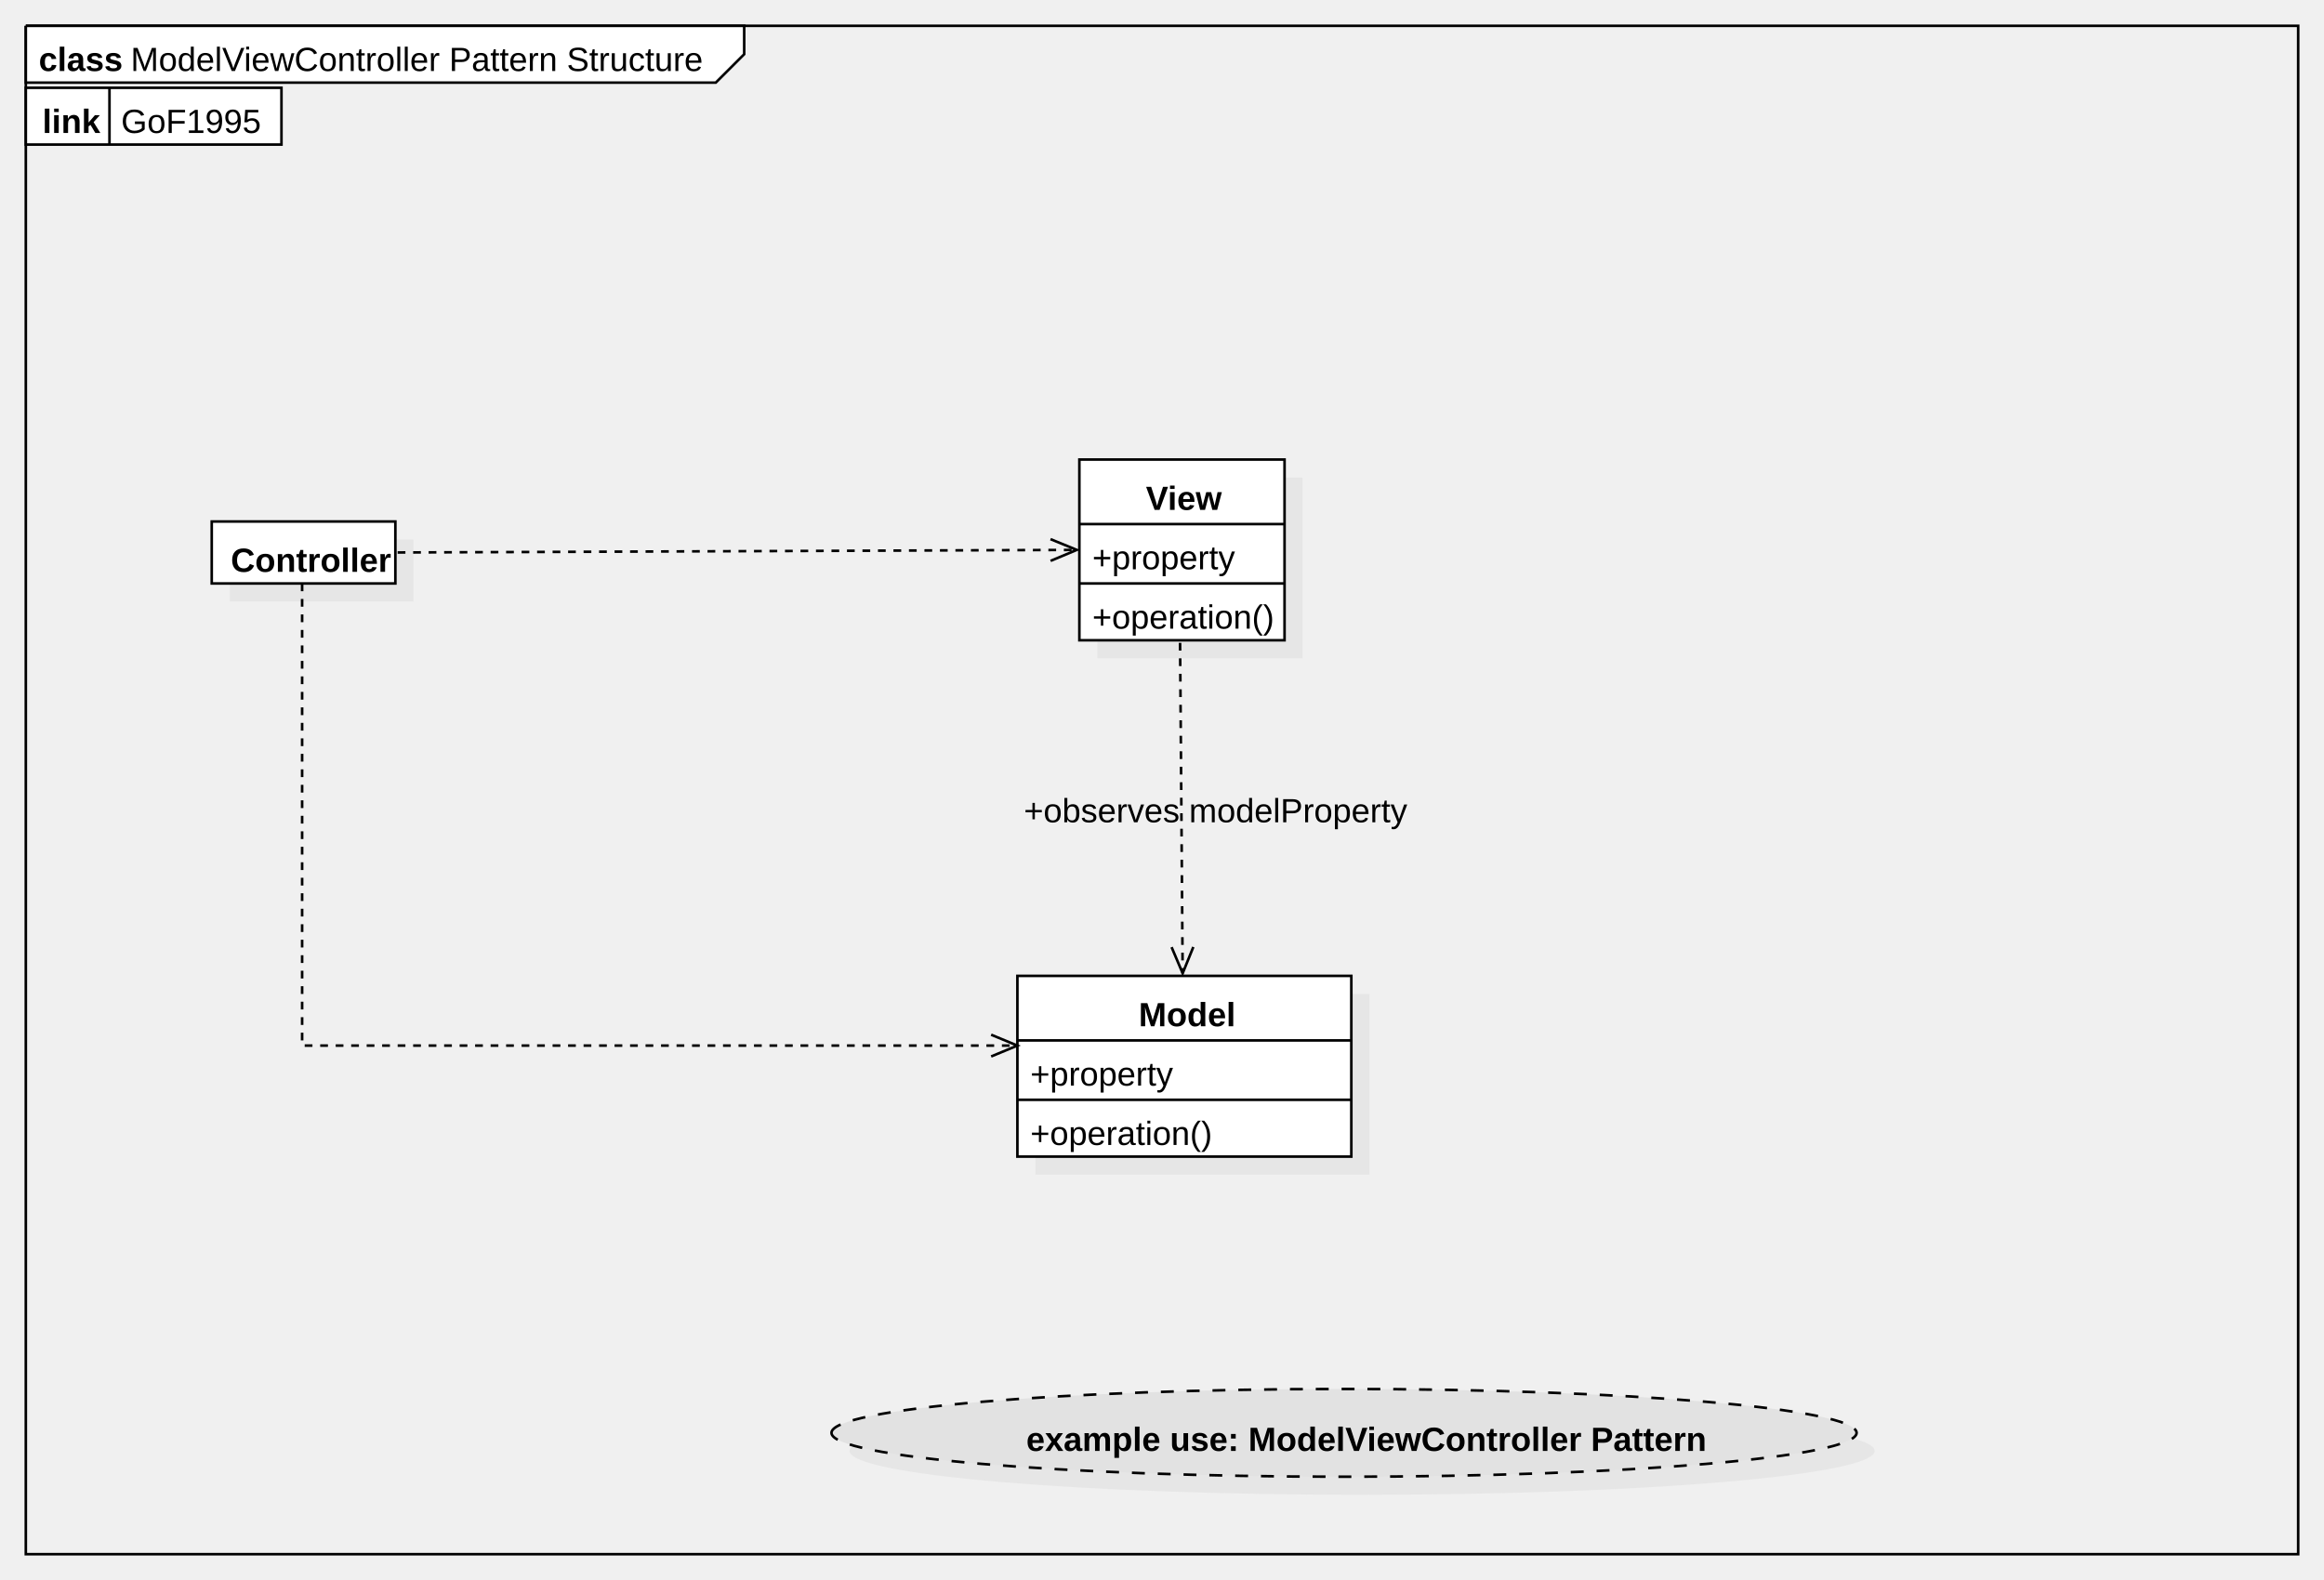
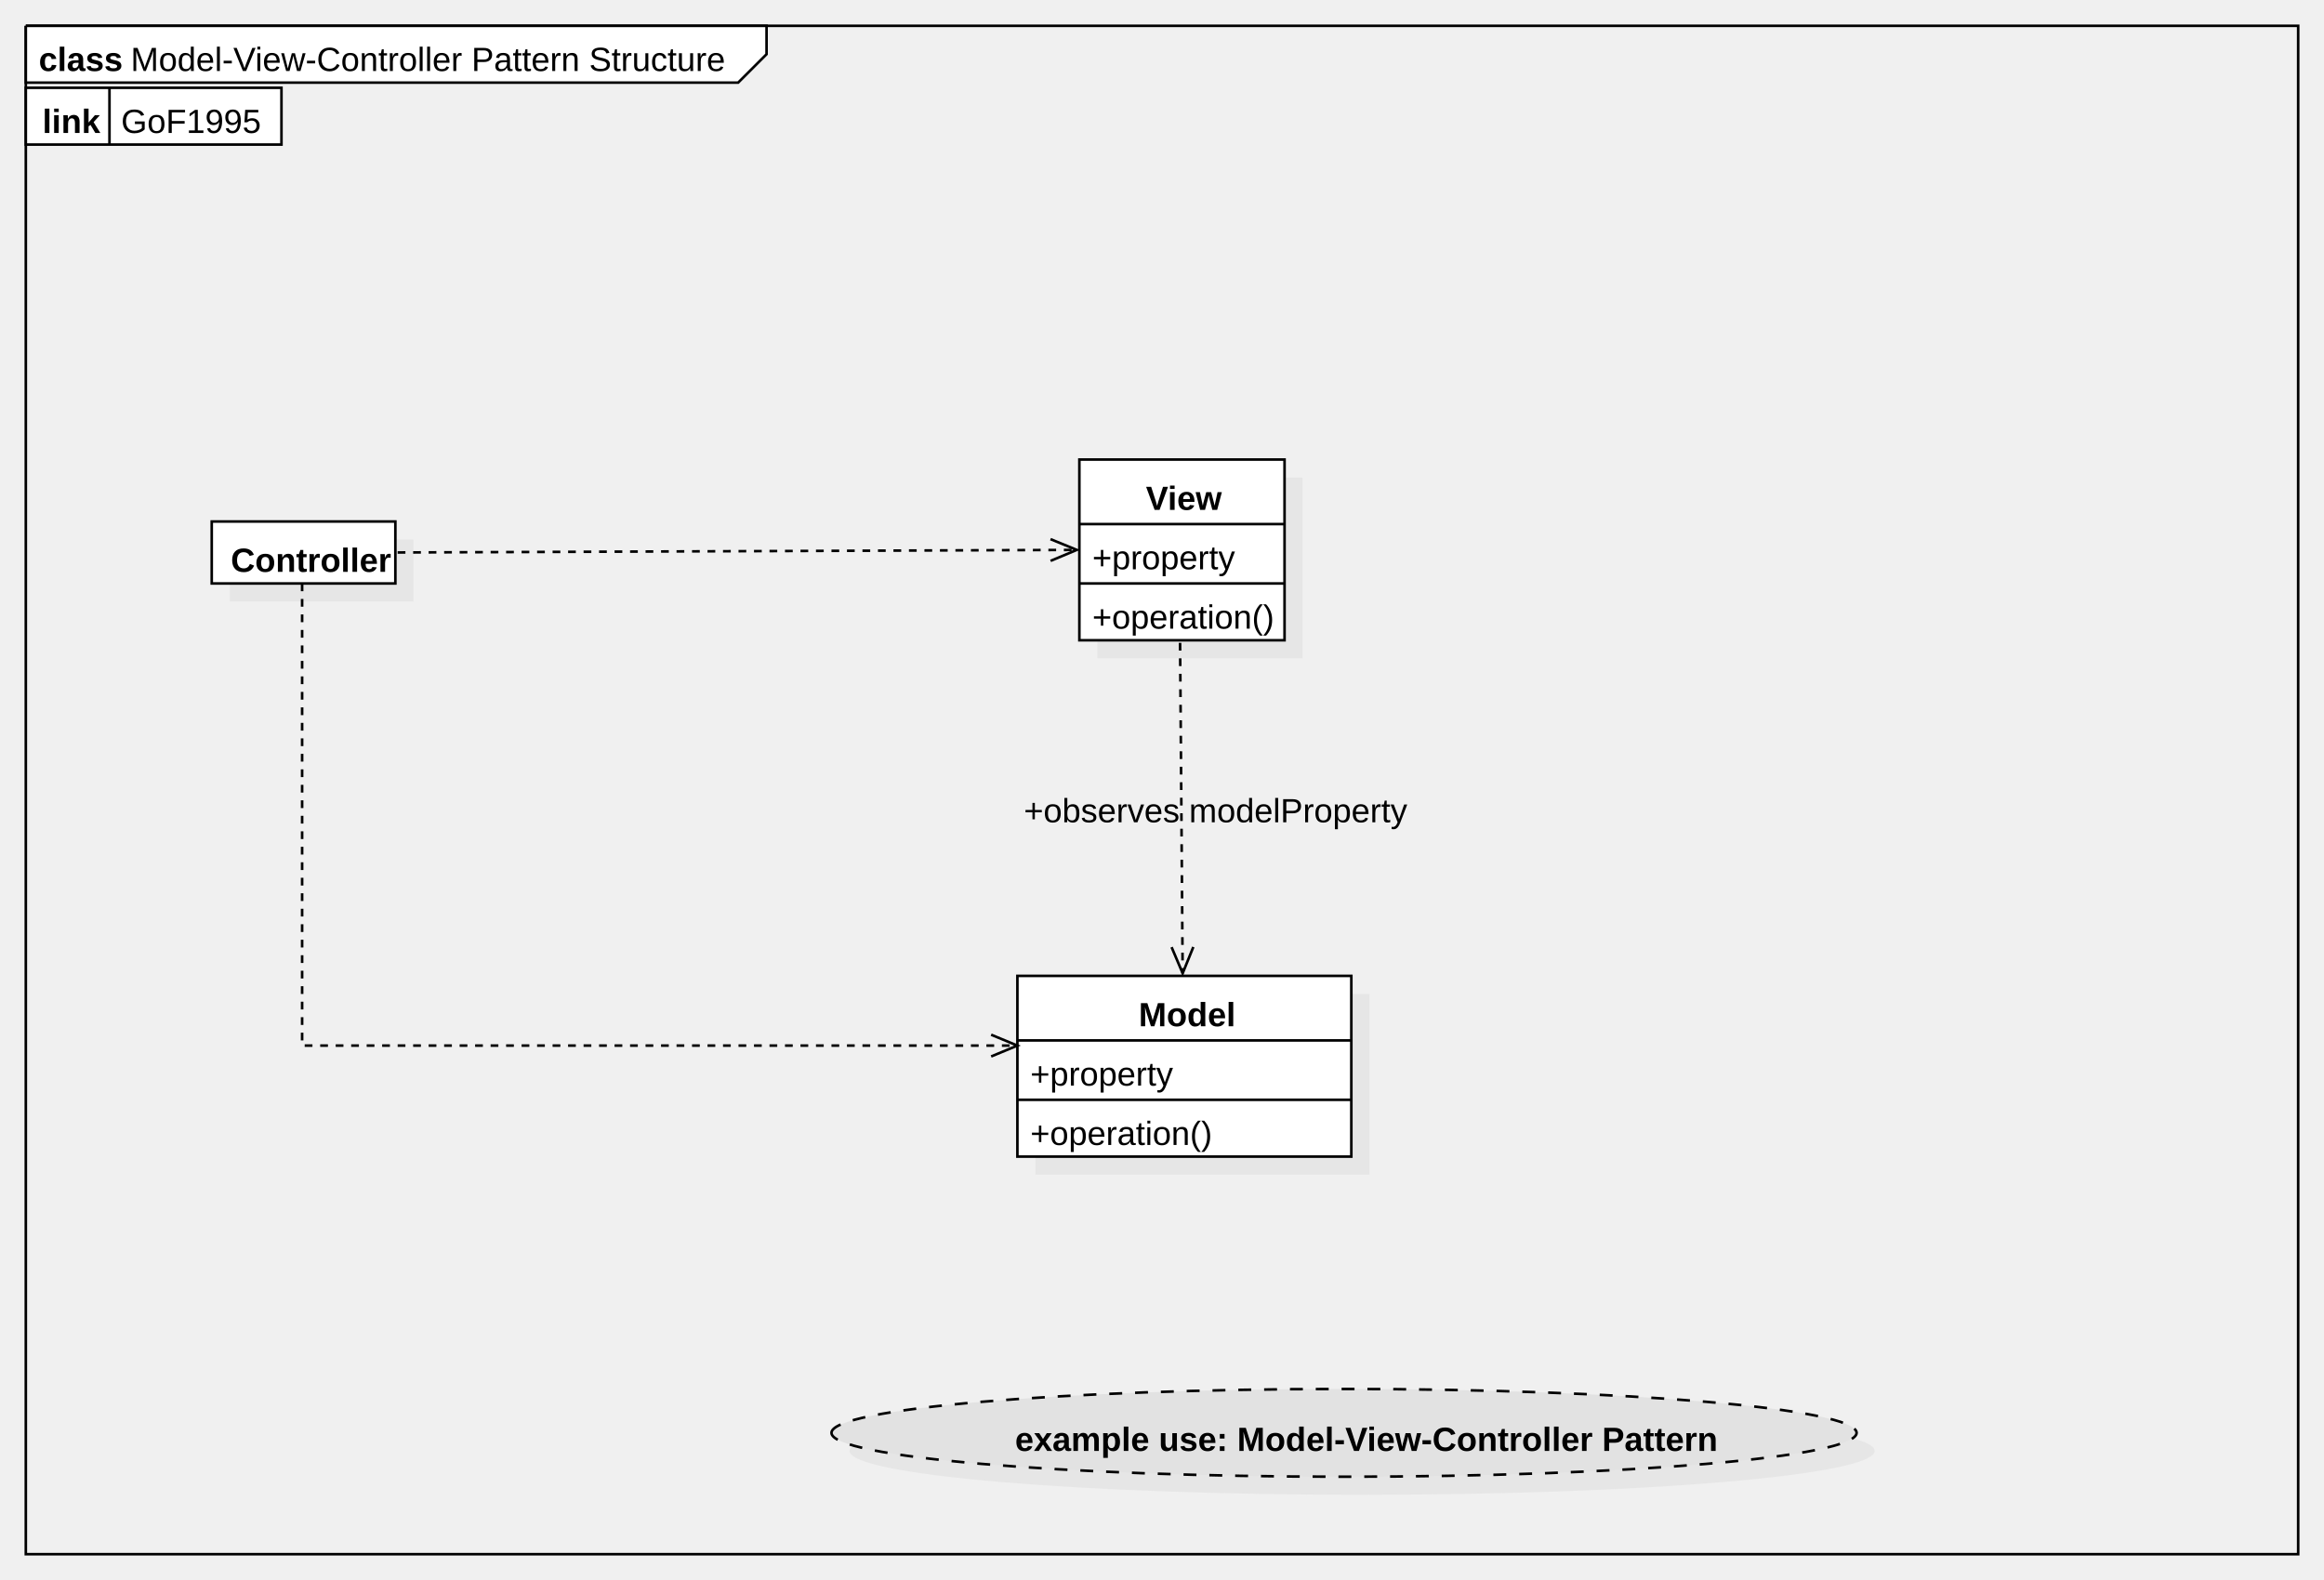
<svg xmlns="http://www.w3.org/2000/svg" version="1.1" width="900" height="612">
  <defs />
  <g>
    <g transform="translate(2,2) scale(1,1)">
      <path fill="none" stroke="#000000" d="M 8 8 L 888 8 L 888 600 L 8 600 L 8 8" stroke-miterlimit="10" />
    </g>
    <g transform="translate(2,2) scale(1,1)">
-       <path fill="#ffffff" stroke="none" d="M 8 8 L 8 30 L 275.202 30 L 286.202 19 L 286.202 8 L 8 8" />
+       <path fill="#ffffff" stroke="none" d="M 8 8 L 8 30 L 283.86 30 L 294.86 19 L 294.86 8 L 8 8" />
    </g>
    <g transform="translate(2,2) scale(1,1)">
-       <path fill="none" stroke="#000000" d="M 8 8 L 8 30 L 275.202 30 L 286.202 19 L 286.202 8 L 8 8 L 8 8" stroke-miterlimit="10" />
+       <path fill="none" stroke="#000000" d="M 8 8 L 8 30 L 283.86 30 L 294.86 19 L 294.86 8 L 8 8 L 8 8" stroke-miterlimit="10" />
    </g>
    <g transform="translate(2,2) scale(1,1)">
      <g>
        <path fill="none" stroke="none" />
-         <text fill="#000000" stroke="none" font-family="Arial" font-size="13px" font-style="normal" font-weight="normal" text-decoration="none" x="48.618" y="25.5">ModelViewController Pattern Structure</text>
+         <text fill="#000000" stroke="none" font-family="Arial" font-size="13px" font-style="normal" font-weight="normal" text-decoration="none" x="48.618" y="25.5">Model-View-Controller Pattern Structure</text>
      </g>
    </g>
    <g transform="translate(2,2) scale(1,1)">
      <g>
        <path fill="none" stroke="none" />
        <text fill="#000000" stroke="none" font-family="Arial" font-size="13px" font-style="normal" font-weight="bold" text-decoration="none" x="13" y="25.5">class</text>
      </g>
    </g>
    <g transform="translate(2,2) scale(1,1)">
      <rect fill="#ffffff" stroke="none" x="8" y="32" width="99" height="22" />
    </g>
    <g transform="translate(2,2) scale(1,1)">
      <path fill="none" stroke="#000000" d="M 8 32 L 107 32 L 107 54 L 8 54 L 8 32 Z Z" stroke-miterlimit="10" />
    </g>
    <g transform="translate(2,2) scale(1,1)">
      <path fill="none" stroke="#000000" d="M 40.395 32 L 40.395 54" stroke-miterlimit="10" />
    </g>
    <g transform="translate(2,2) scale(1,1)">
      <g>
        <path fill="none" stroke="none" />
        <text fill="#000000" stroke="none" font-family="Arial" font-size="13px" font-style="normal" font-weight="normal" text-decoration="none" x="44.895" y="49.5">GoF1995</text>
      </g>
    </g>
    <g transform="translate(2,2) scale(1,1)">
      <g>
        <path fill="none" stroke="none" />
        <text fill="#000000" stroke="none" font-family="Arial" font-size="13px" font-style="normal" font-weight="bold" text-decoration="none" x="14.444" y="49.5">link</text>
      </g>
    </g>
    <g transform="translate(2,2) scale(1,1)">
      <path fill="#C0C0C0" stroke="none" d="M 327 560 C 327 550.611 415.871 543 525.5 543 C 635.129 543 724 550.611 724 560 C 724 569.389 635.129 577 525.5 577 C 415.871 577 327 569.389 327 560 Z" opacity="0.2" />
    </g>
    <g transform="translate(2,2) scale(1,1)">
      <path fill="#e2e2e2" stroke="none" d="M 320 553 C 320 543.611 408.871 536 518.5 536 C 628.129 536 717 543.611 717 553 C 717 562.389 628.129 570 518.5 570 C 408.871 570 320 562.389 320 553 Z" />
    </g>
    <g transform="translate(2,2) scale(1,1)">
      <path fill="none" stroke="#000000" d="M 320 553 C 320 543.611 408.871 536 518.5 536 C 628.129 536 717 543.611 717 553 C 717 562.389 628.129 570 518.5 570 C 408.871 570 320 562.389 320 553 Z" stroke-miterlimit="10" stroke-dasharray="5" />
    </g>
    <g transform="translate(2,2) scale(1,1)">
      <g>
        <path fill="none" stroke="none" />
-         <text fill="#000000" stroke="none" font-family="Arial" font-size="13px" font-style="normal" font-weight="bold" text-decoration="none" x="395.419" y="560">example use: ModelViewController Pattern</text>
+         <text fill="#000000" stroke="none" font-family="Arial" font-size="13px" font-style="normal" font-weight="bold" text-decoration="none" x="391.09" y="560">example use: Model-View-Controller Pattern</text>
      </g>
    </g>
    <g transform="translate(2,2) scale(1,1)">
      <rect fill="#C0C0C0" stroke="none" x="399" y="383" width="129.32" height="70" opacity="0.2" />
    </g>
    <g transform="translate(2,2) scale(1,1)">
      <rect fill="#ffffff" stroke="none" x="392" y="376" width="129.32" height="70" />
    </g>
    <g transform="translate(2,2) scale(1,1)">
      <path fill="none" stroke="#000000" d="M 392 376 L 521.32 376 L 521.32 446 L 392 446 L 392 376 Z Z" stroke-miterlimit="10" />
    </g>
    <g transform="translate(2,2) scale(1,1)">
      <path fill="none" stroke="#000000" d="M 392 401 L 521.32 401" stroke-miterlimit="10" />
    </g>
    <g transform="translate(2,2) scale(1,1)">
      <path fill="none" stroke="#000000" d="M 392 424 L 521.32 424" stroke-miterlimit="10" />
    </g>
    <g transform="translate(2,2) scale(1,1)">
      <g>
        <path fill="none" stroke="none" />
        <text fill="#000000" stroke="none" font-family="Arial" font-size="13px" font-style="normal" font-weight="bold" text-decoration="none" x="438.956" y="395.5">Model</text>
      </g>
    </g>
    <g transform="translate(2,2) scale(1,1)">
      <g>
        <path fill="none" stroke="none" />
        <text fill="#000000" stroke="none" font-family="Arial" font-size="13px" font-style="normal" font-weight="normal" text-decoration="none" x="397" y="418.5">+property</text>
      </g>
    </g>
    <g transform="translate(2,2) scale(1,1)">
      <g>
        <path fill="none" stroke="none" />
        <text fill="#000000" stroke="none" font-family="Arial" font-size="13px" font-style="normal" font-weight="normal" text-decoration="none" x="397" y="441.5">+operation()</text>
      </g>
    </g>
    <g transform="translate(2,2) scale(1,1)">
      <rect fill="#C0C0C0" stroke="none" x="423" y="183" width="79.459" height="70" opacity="0.2" />
    </g>
    <g transform="translate(2,2) scale(1,1)">
      <rect fill="#ffffff" stroke="none" x="416" y="176" width="79.459" height="70" />
    </g>
    <g transform="translate(2,2) scale(1,1)">
      <path fill="none" stroke="#000000" d="M 416 176 L 495.459 176 L 495.459 246 L 416 246 L 416 176 Z Z" stroke-miterlimit="10" />
    </g>
    <g transform="translate(2,2) scale(1,1)">
      <path fill="none" stroke="#000000" d="M 416 201 L 495.459 201" stroke-miterlimit="10" />
    </g>
    <g transform="translate(2,2) scale(1,1)">
      <path fill="none" stroke="#000000" d="M 416 224 L 495.459 224" stroke-miterlimit="10" />
    </g>
    <g transform="translate(2,2) scale(1,1)">
      <g>
        <path fill="none" stroke="none" />
        <text fill="#000000" stroke="none" font-family="Arial" font-size="13px" font-style="normal" font-weight="bold" text-decoration="none" x="441.758" y="195.5">View</text>
      </g>
    </g>
    <g transform="translate(2,2) scale(1,1)">
      <g>
        <path fill="none" stroke="none" />
        <text fill="#000000" stroke="none" font-family="Arial" font-size="13px" font-style="normal" font-weight="normal" text-decoration="none" x="421" y="218.5">+property</text>
      </g>
    </g>
    <g transform="translate(2,2) scale(1,1)">
      <g>
        <path fill="none" stroke="none" />
        <text fill="#000000" stroke="none" font-family="Arial" font-size="13px" font-style="normal" font-weight="normal" text-decoration="none" x="421" y="241.5">+operation()</text>
      </g>
    </g>
    <g transform="translate(2,2) scale(1,1)">
      <rect fill="#C0C0C0" stroke="none" x="87" y="207" width="71.112" height="24" opacity="0.2" />
    </g>
    <g transform="translate(2,2) scale(1,1)">
      <rect fill="#ffffff" stroke="none" x="80" y="200" width="71.112" height="24" />
    </g>
    <g transform="translate(2,2) scale(1,1)">
      <path fill="none" stroke="#000000" d="M 80 200 L 151.112 200 L 151.112 224 L 80 224 L 80 200 Z Z" stroke-miterlimit="10" />
    </g>
    <g transform="translate(2,2) scale(1,1)">
      <g>
        <path fill="none" stroke="none" />
        <text fill="#000000" stroke="none" font-family="Arial" font-size="13px" font-style="normal" font-weight="bold" text-decoration="none" x="87.379" y="219.5">Controller</text>
      </g>
    </g>
    <g transform="translate(2,2) scale(1,1)">
      <path fill="none" stroke="#000000" d="M 455 247 L 456 375" stroke-miterlimit="10" stroke-dasharray="3" />
    </g>
    <g transform="translate(2,2) scale(1,1)">
      <path fill="none" stroke="#000000" d="M 451.711 364.871 L 456 375 L 460.13 364.805" stroke-miterlimit="10" />
    </g>
    <g transform="translate(2,2) scale(1,1)">
      <g>
        <path fill="none" stroke="none" />
        <text fill="#000000" stroke="none" font-family="Arial" font-size="13px" font-style="normal" font-weight="normal" text-decoration="none" x="394.5" y="316.5">+observes modelProperty</text>
      </g>
    </g>
    <g transform="translate(2,2) scale(1,1)">
      <path fill="none" stroke="#000000" d="M 152 212 L 415 211" stroke-miterlimit="10" stroke-dasharray="3" />
    </g>
    <g transform="translate(2,2) scale(1,1)">
      <path fill="none" stroke="#000000" d="M 404.853 215.248 L 415 211 L 404.821 206.829" stroke-miterlimit="10" />
    </g>
    <g transform="translate(2,2) scale(1,1)">
      <path fill="none" stroke="#000000" d="M 115 224 L 115 403 L 392 403" stroke-miterlimit="10" stroke-dasharray="3" />
    </g>
    <g transform="translate(2,2) scale(1,1)">
      <path fill="none" stroke="#000000" d="M 381.837 407.21 L 392 403 L 381.837 398.79" stroke-miterlimit="10" />
    </g>
  </g>
</svg>
